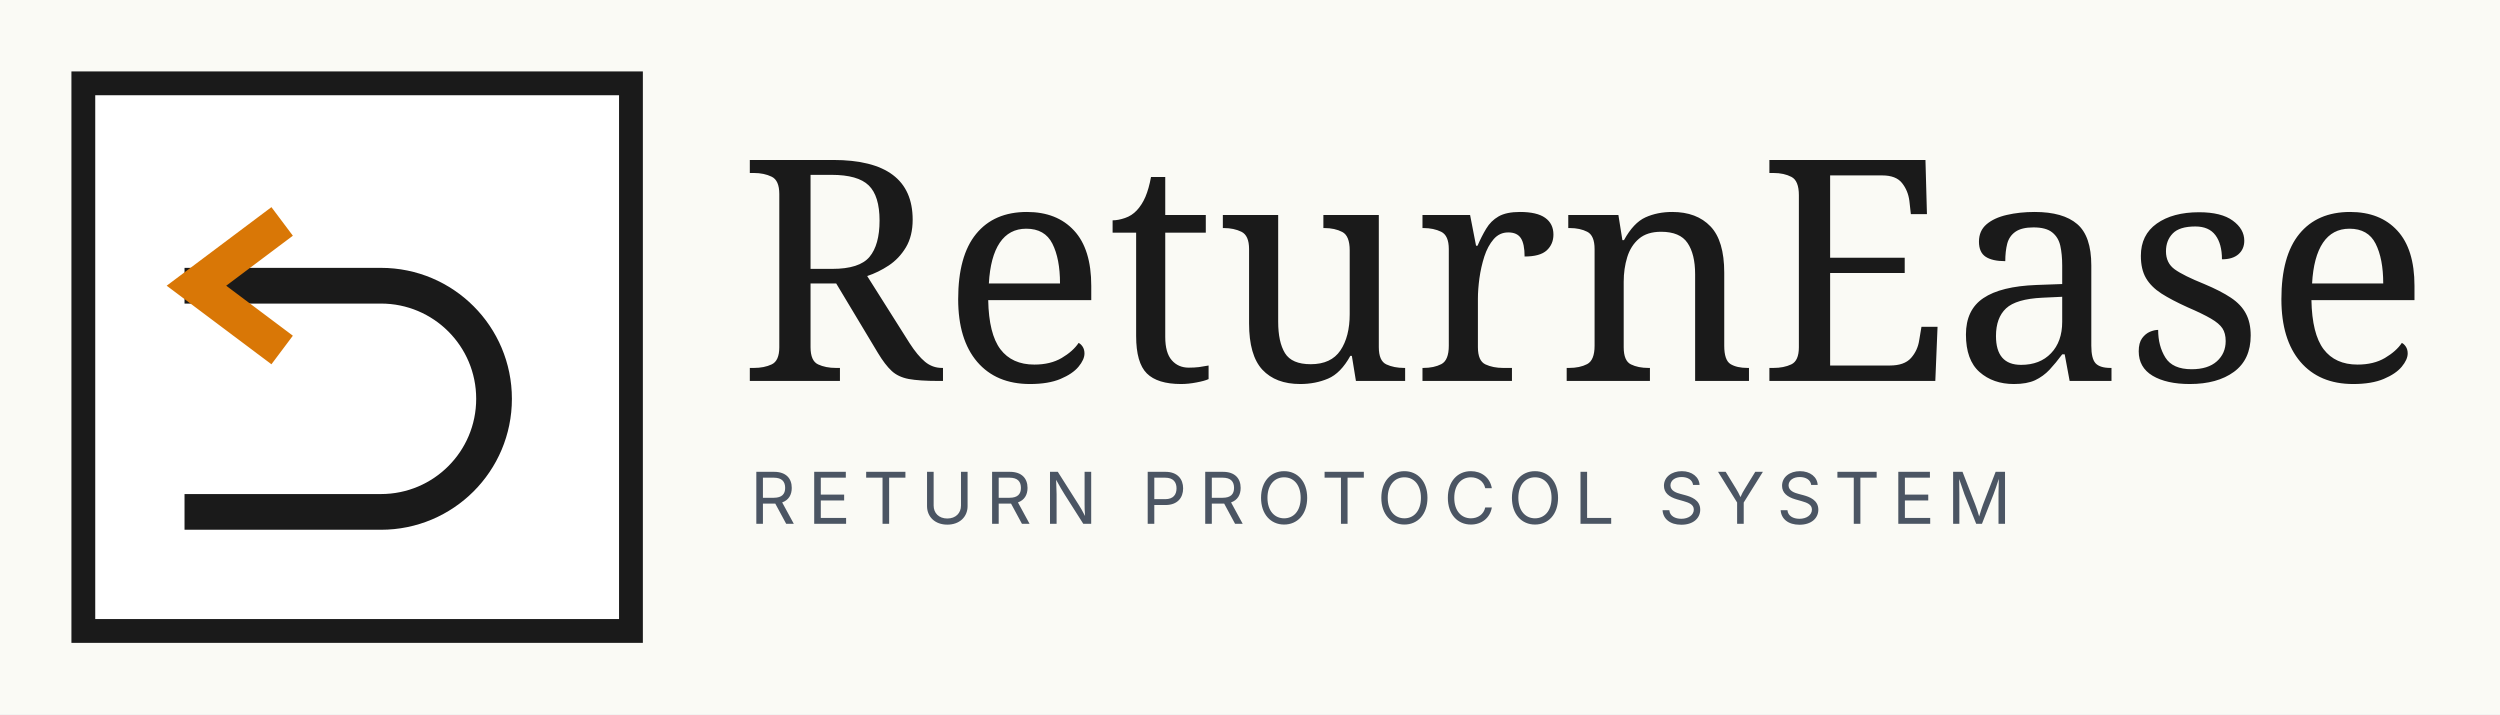
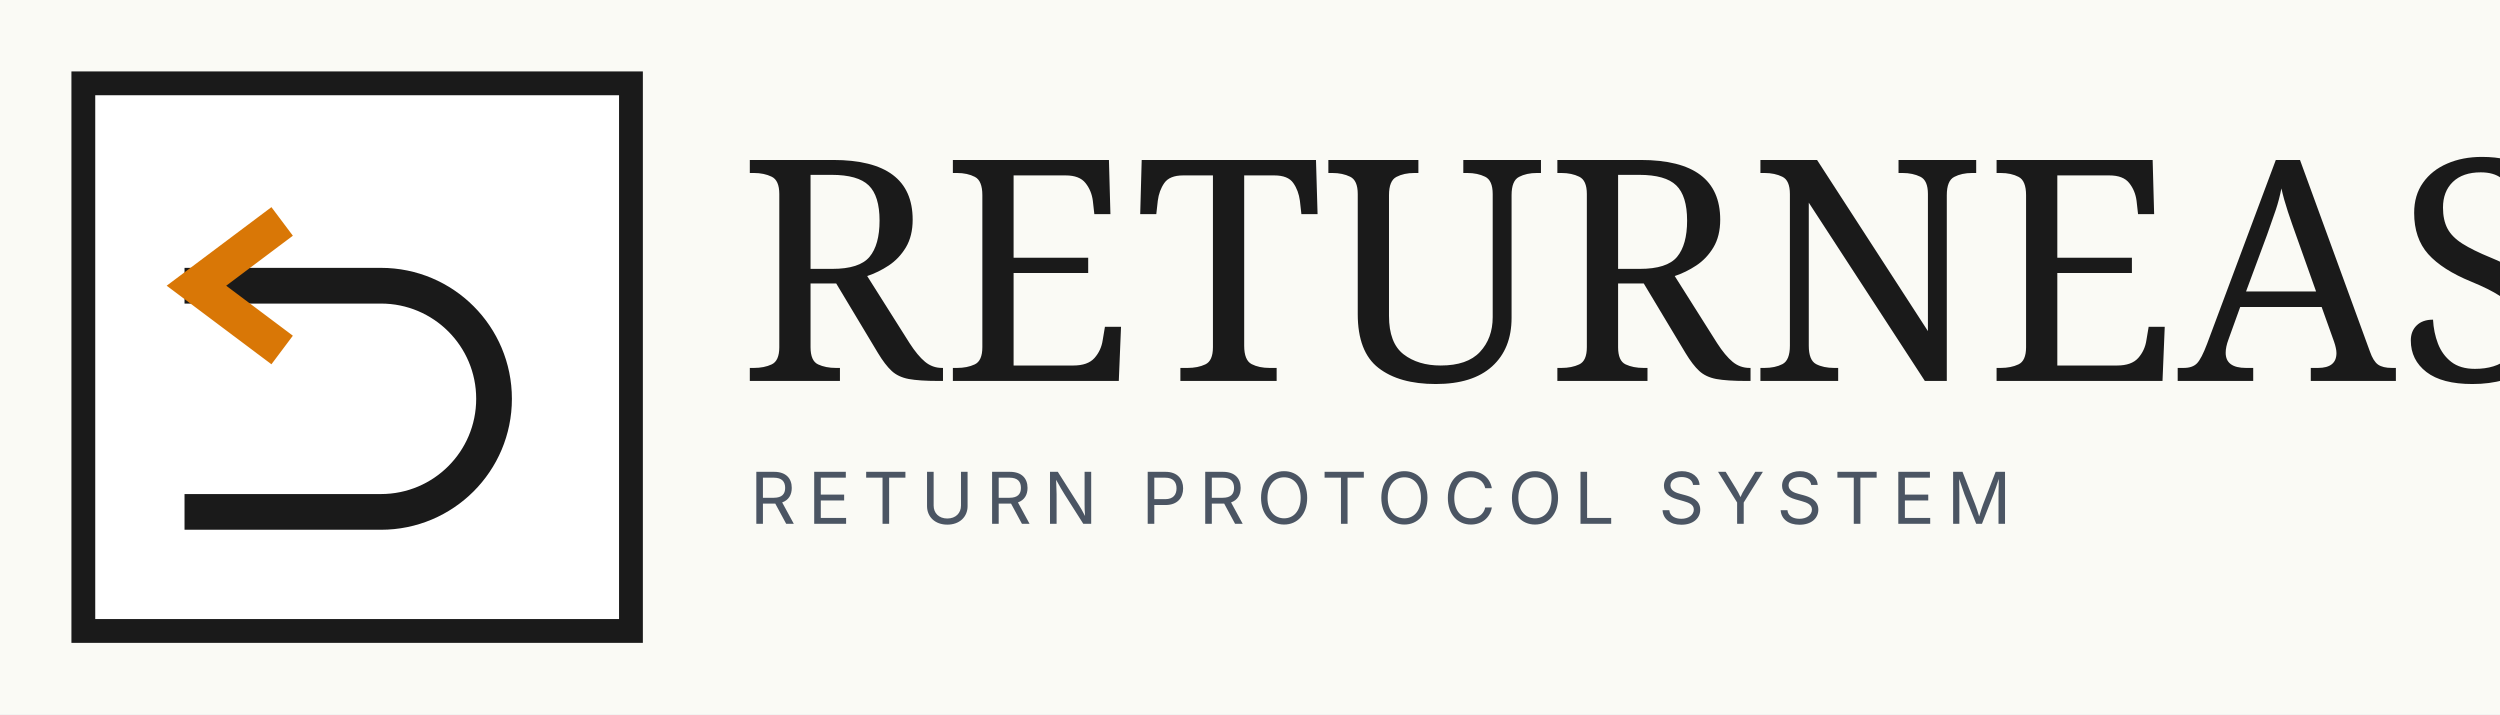
<svg xmlns="http://www.w3.org/2000/svg" width="420" height="120" viewBox="0 0 420 120" role="img" aria-label="ReturnEase logo">
  <rect width="420" height="120" fill="#FAFAF5" />
  <g transform="translate(14,14)">
    <rect x="0" y="0" width="92" height="92" fill="#FFFFFF" stroke="#1A1A1A" stroke-width="4" />
    <path d="M20 34h30c10.5 0 19 8.5 19 19s-8.5 19-19 19H20" fill="none" stroke="#1A1A1A" stroke-width="6" stroke-linecap="square" />
    <path d="M31 25l-12 9 12 9" fill="none" stroke="#D97706" stroke-width="6" stroke-linecap="square" stroke-linejoin="miter" />
  </g>
-   <text x="124" y="64" fill="#1A1A1A" font-family="DM Serif Display, Georgia, serif" font-size="52">ReturnEase</text>
+   <text x="124" y="64" fill="#1A1A1A" font-family="DM Serif Display, Georgia, serif" font-size="52">RETURNEASE</text>
  <text x="126" y="88" fill="#4B5563" font-family="Inter, Arial, sans-serif" font-size="12" letter-spacing="2">RETURN PROTOCOL SYSTEM</text>
</svg>
